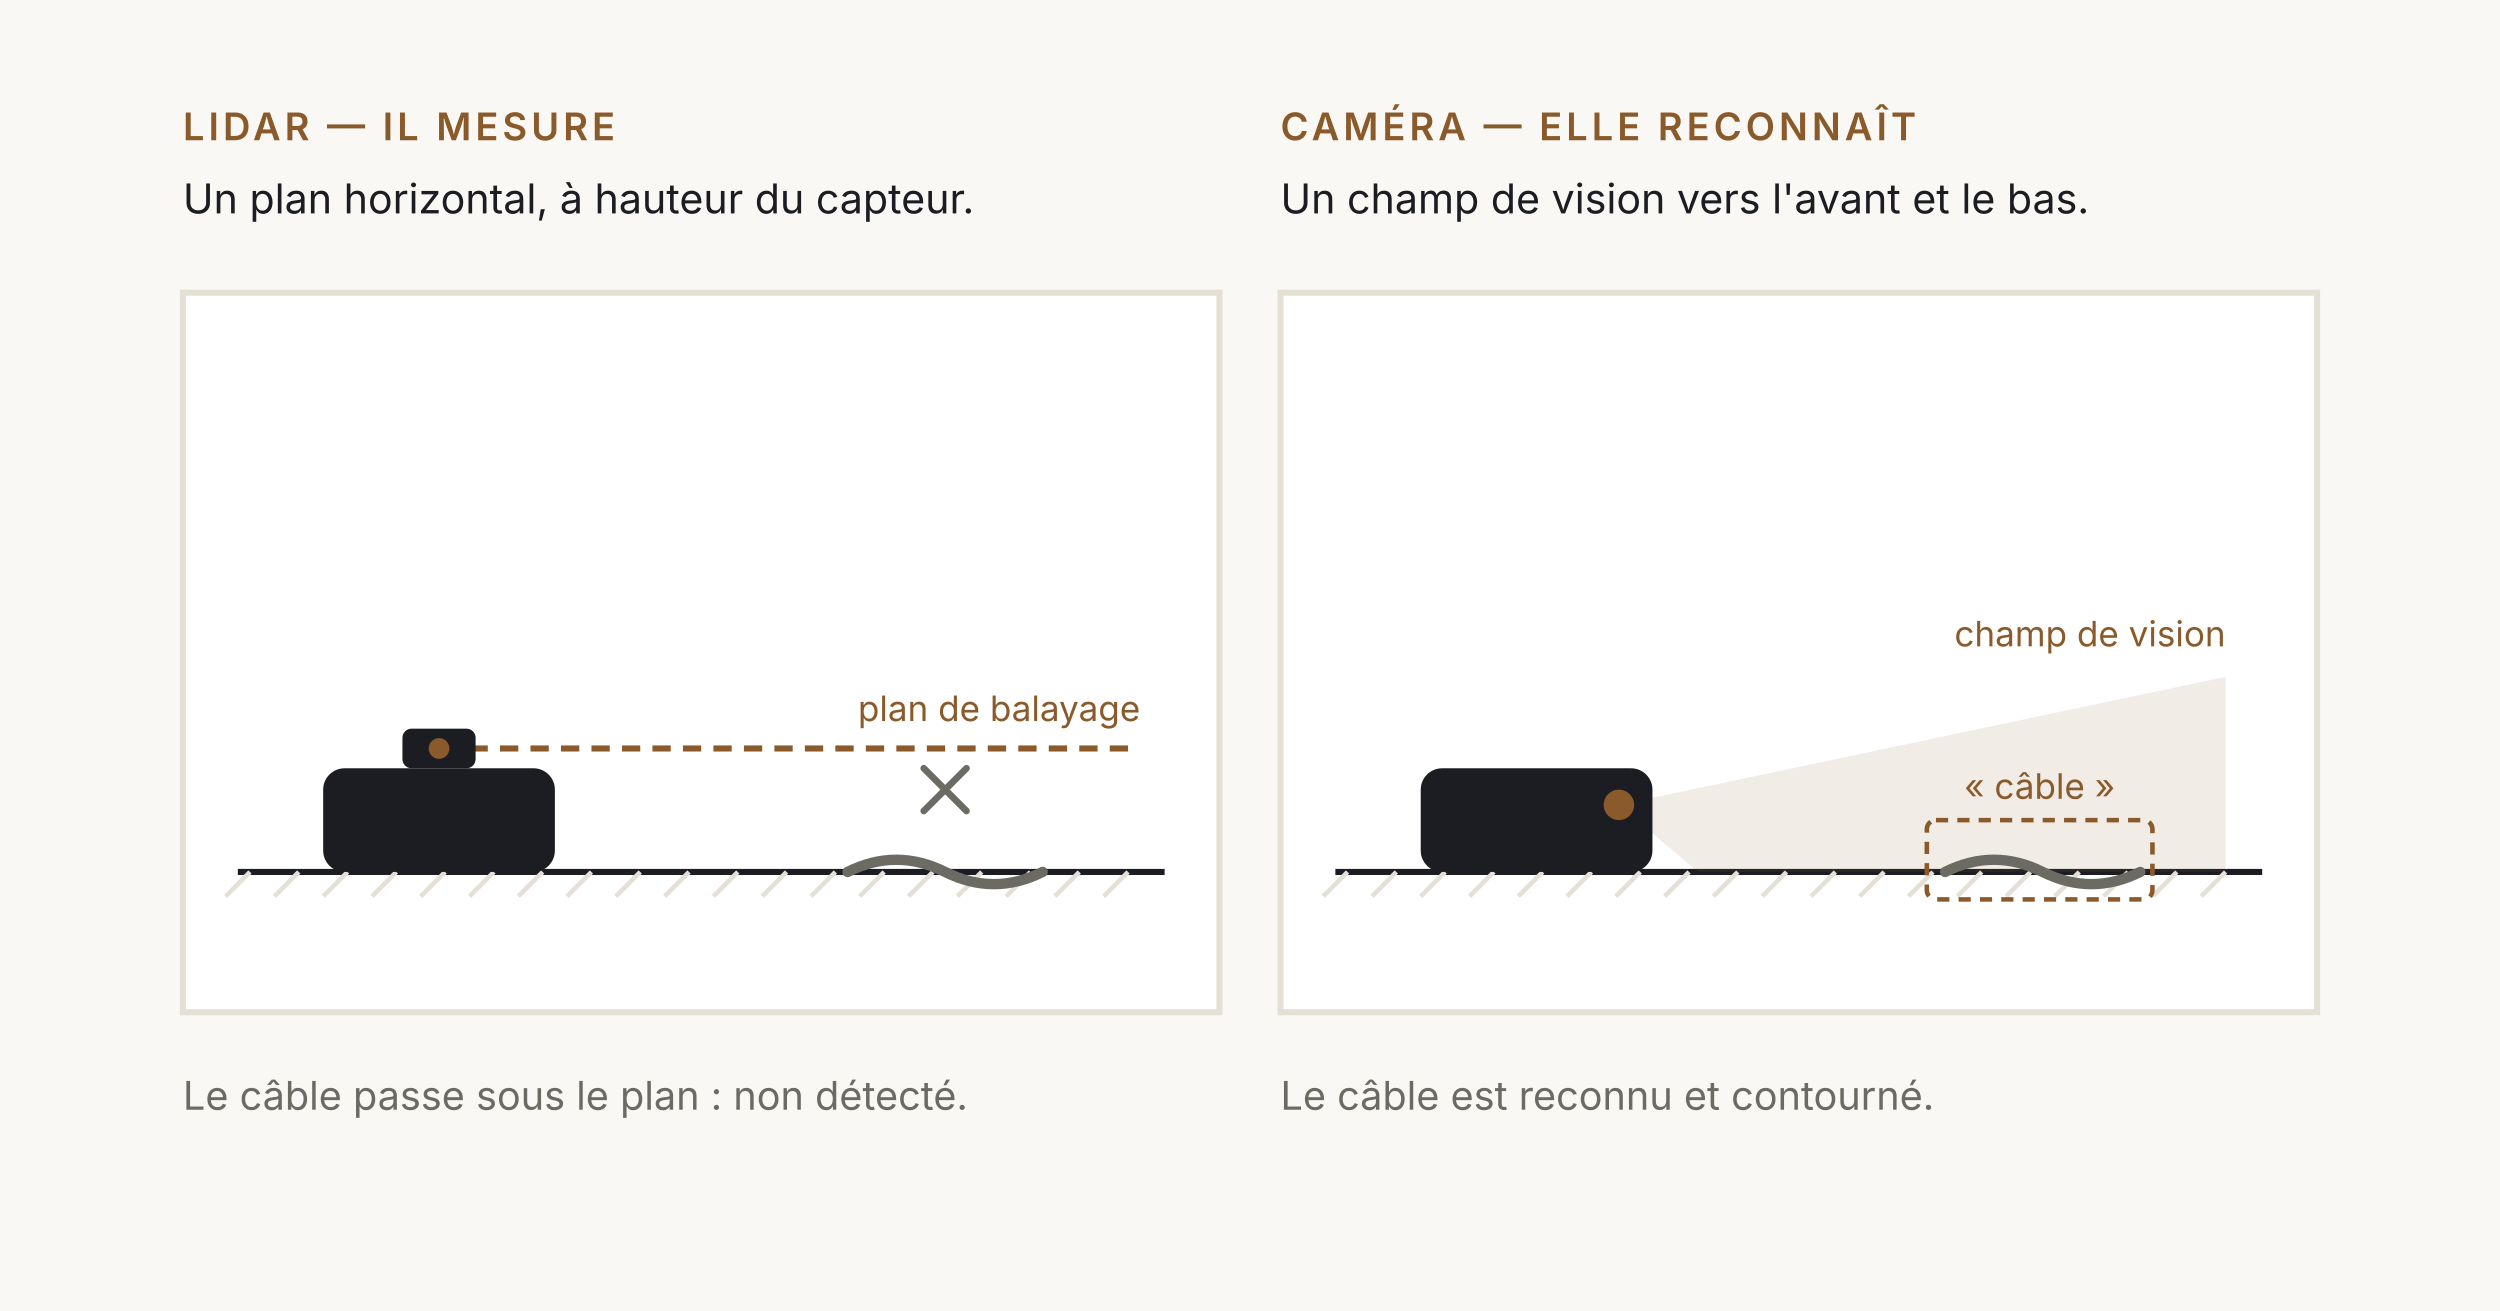
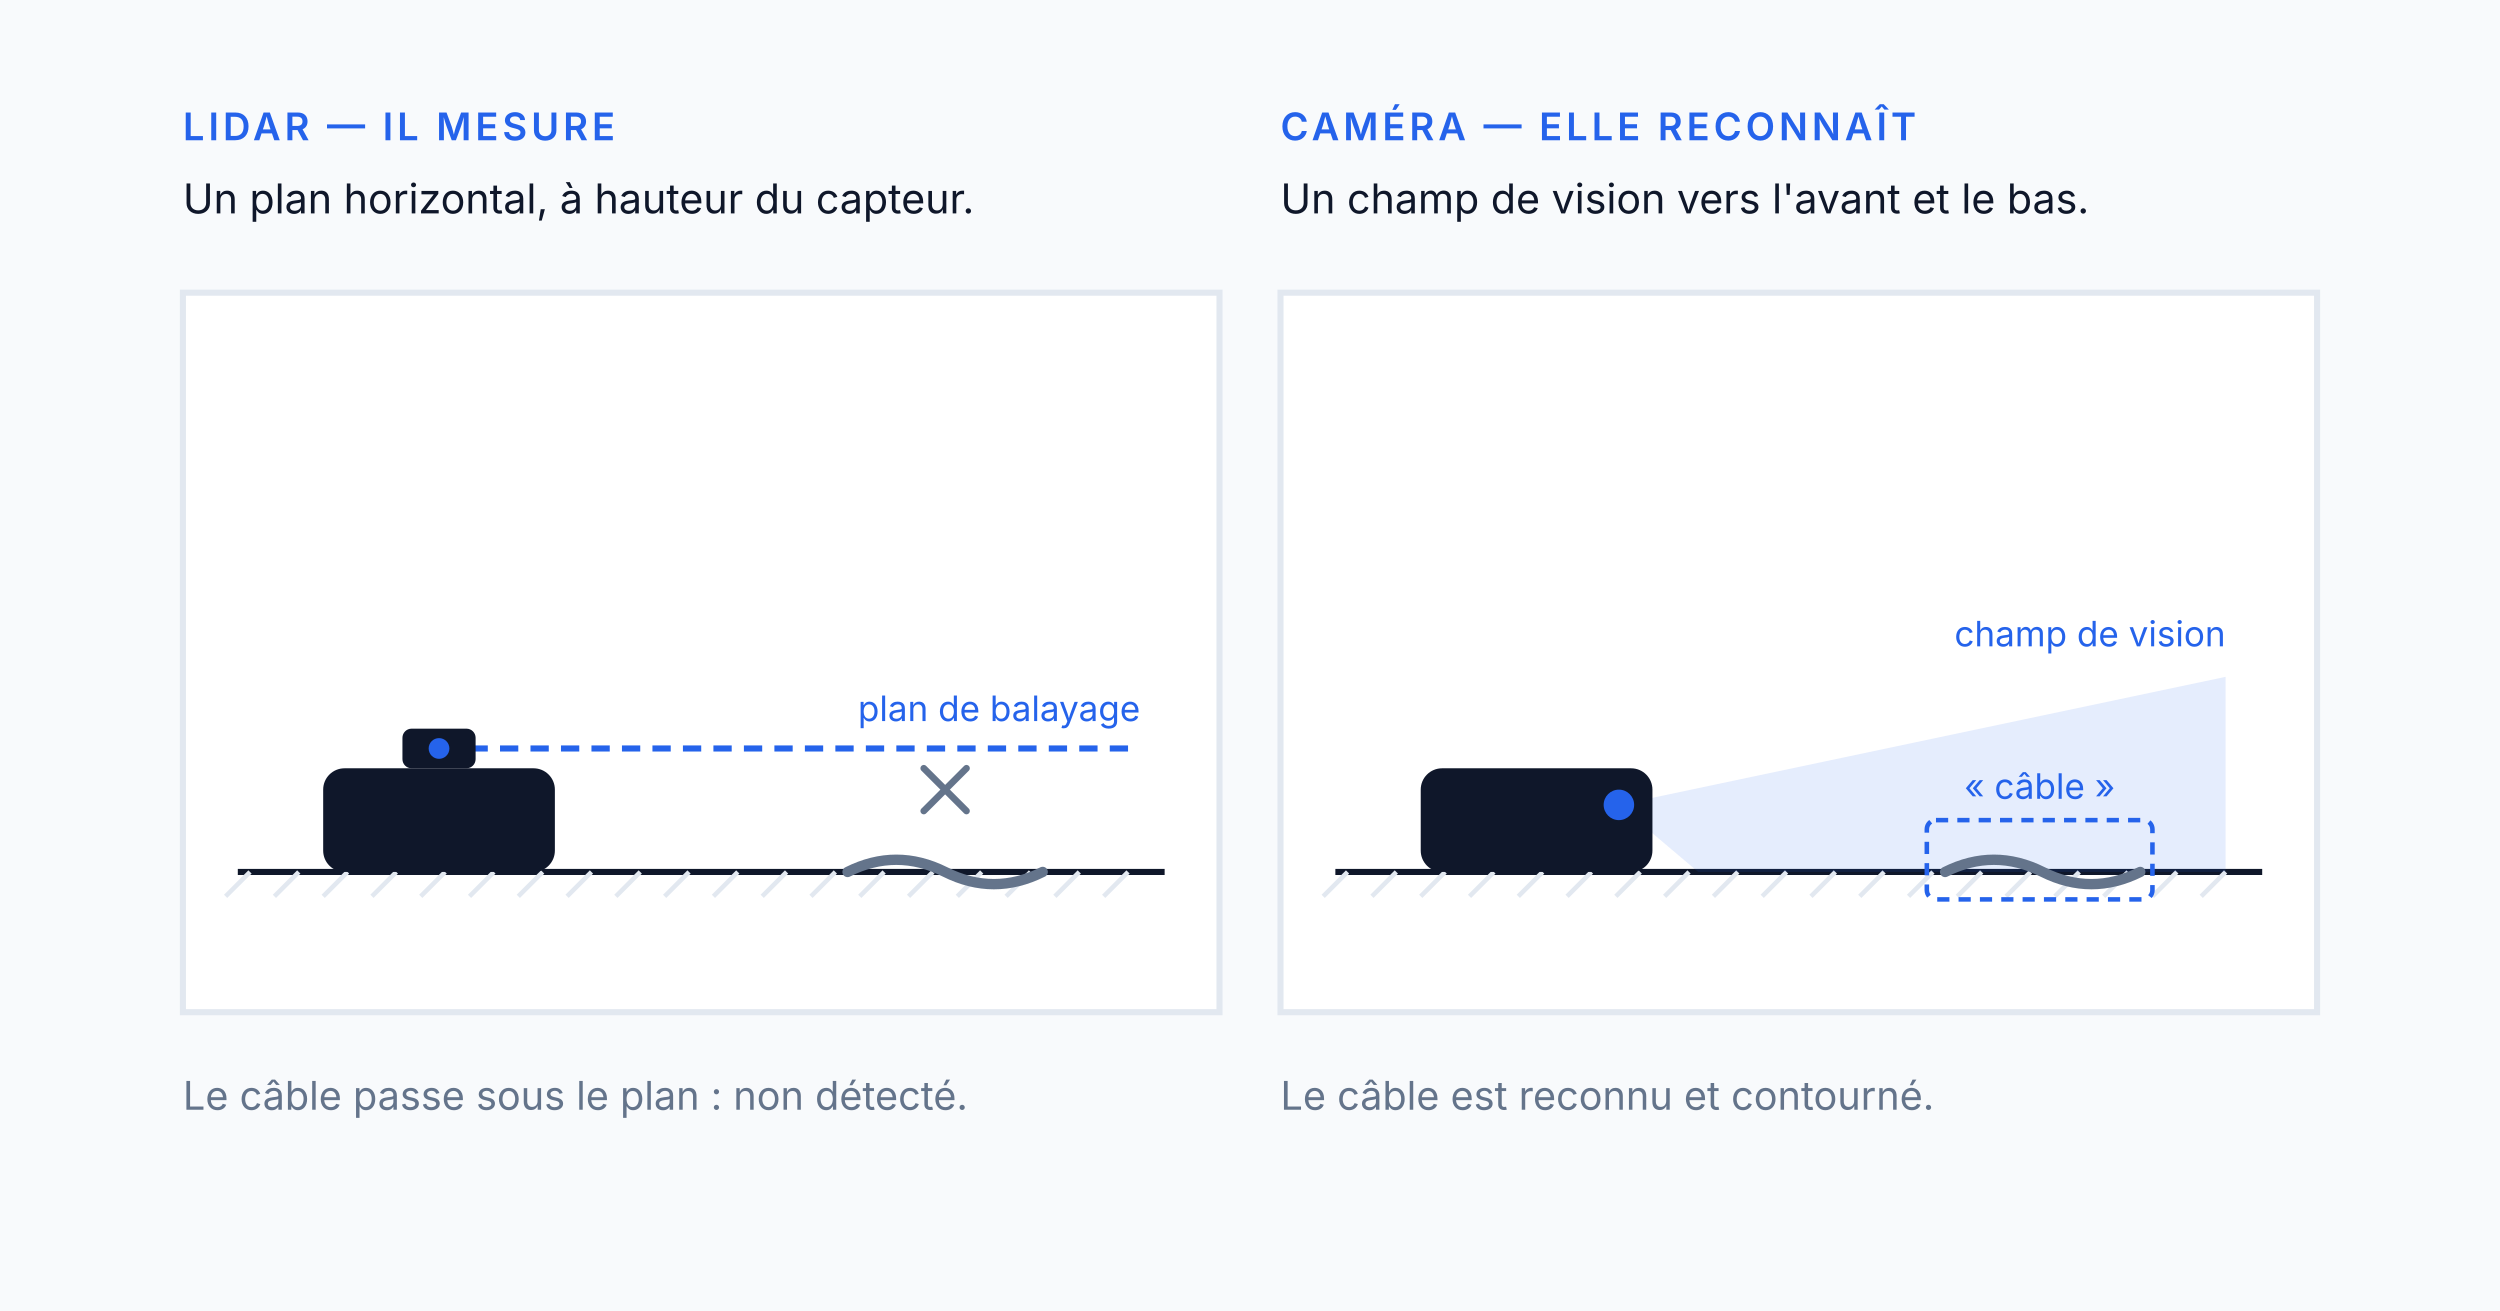
<svg xmlns="http://www.w3.org/2000/svg" viewBox="0 0 820 430" width="820" height="430" role="img" aria-labelledby="navTitle navDesc">
-   <rect width="820" height="430" fill="#FAF8F4" />
+   <rect width="820" height="430" fill="#F8FAFC" />
  <g font-family="Inter, -apple-system, BlinkMacSystemFont, Segoe UI, Roboto, Helvetica, Arial, sans-serif">
-     <text x="60" y="46" font-size="12.5" font-weight="600" fill="#8A5A2B" letter-spacing="1.3">LIDAR — IL MESURE</text>
-     <text x="60" y="70" font-size="13.5" fill="#1C1D22">Un plan horizontal, à hauteur du capteur.</text>
-     <rect x="60" y="96" width="340" height="236" fill="#FFFFFF" stroke="#E4E0D6" stroke-width="2" />
-     <line x1="78" y1="286" x2="382" y2="286" stroke="#1C1D22" stroke-width="2" />
-     <line x1="82" y1="286" x2="74" y2="294" stroke="#E4E0D6" stroke-width="1.5" />
-     <line x1="98" y1="286" x2="90" y2="294" stroke="#E4E0D6" stroke-width="1.5" />
-     <line x1="114" y1="286" x2="106" y2="294" stroke="#E4E0D6" stroke-width="1.5" />
-     <line x1="130" y1="286" x2="122" y2="294" stroke="#E4E0D6" stroke-width="1.5" />
-     <line x1="146" y1="286" x2="138" y2="294" stroke="#E4E0D6" stroke-width="1.5" />
-     <line x1="162" y1="286" x2="154" y2="294" stroke="#E4E0D6" stroke-width="1.5" />
-     <line x1="178" y1="286" x2="170" y2="294" stroke="#E4E0D6" stroke-width="1.5" />
-     <line x1="194" y1="286" x2="186" y2="294" stroke="#E4E0D6" stroke-width="1.5" />
-     <line x1="210" y1="286" x2="202" y2="294" stroke="#E4E0D6" stroke-width="1.5" />
-     <line x1="226" y1="286" x2="218" y2="294" stroke="#E4E0D6" stroke-width="1.5" />
-     <line x1="242" y1="286" x2="234" y2="294" stroke="#E4E0D6" stroke-width="1.5" />
-     <line x1="258" y1="286" x2="250" y2="294" stroke="#E4E0D6" stroke-width="1.5" />
-     <line x1="274" y1="286" x2="266" y2="294" stroke="#E4E0D6" stroke-width="1.5" />
-     <line x1="290" y1="286" x2="282" y2="294" stroke="#E4E0D6" stroke-width="1.5" />
-     <line x1="306" y1="286" x2="298" y2="294" stroke="#E4E0D6" stroke-width="1.5" />
-     <line x1="322" y1="286" x2="314" y2="294" stroke="#E4E0D6" stroke-width="1.5" />
-     <line x1="338" y1="286" x2="330" y2="294" stroke="#E4E0D6" stroke-width="1.5" />
-     <line x1="354" y1="286" x2="346" y2="294" stroke="#E4E0D6" stroke-width="1.5" />
-     <line x1="370" y1="286" x2="362" y2="294" stroke="#E4E0D6" stroke-width="1.5" />
-     <line x1="144" y1="245.5" x2="374" y2="245.5" stroke="#8A5A2B" stroke-width="2" stroke-dasharray="6 4" />
-     <text x="374" y="236.5" font-size="11.5" fill="#8A5A2B" text-anchor="end">plan de balayage</text>
-     <rect x="106" y="252" width="76" height="34" rx="7" fill="#1C1D22" />
-     <rect x="132" y="239" width="24" height="13" rx="3" fill="#1C1D22" />
-     <circle cx="144" cy="245.5" r="3.4" fill="#8A5A2B" />
-     <path d="M 278 286 q 16 -8 32 0 q 16 8 32 0" fill="none" stroke="#6B6A63" stroke-width="3.4" stroke-linecap="round" />
-     <g stroke="#6B6A63" stroke-width="2.2" stroke-linecap="round">
+     <text x="60" y="46" font-size="12.5" font-weight="600" fill="#2563EB" letter-spacing="1.3">LIDAR — IL MESURE</text>
+     <text x="60" y="70" font-size="13.5" fill="#0F172A">Un plan horizontal, à hauteur du capteur.</text>
+     <rect x="60" y="96" width="340" height="236" fill="#FFFFFF" stroke="#E2E8F0" stroke-width="2" />
+     <line x1="78" y1="286" x2="382" y2="286" stroke="#0F172A" stroke-width="2" />
+     <line x1="82" y1="286" x2="74" y2="294" stroke="#E2E8F0" stroke-width="1.5" />
+     <line x1="98" y1="286" x2="90" y2="294" stroke="#E2E8F0" stroke-width="1.5" />
+     <line x1="114" y1="286" x2="106" y2="294" stroke="#E2E8F0" stroke-width="1.5" />
+     <line x1="130" y1="286" x2="122" y2="294" stroke="#E2E8F0" stroke-width="1.5" />
+     <line x1="146" y1="286" x2="138" y2="294" stroke="#E2E8F0" stroke-width="1.5" />
+     <line x1="162" y1="286" x2="154" y2="294" stroke="#E2E8F0" stroke-width="1.5" />
+     <line x1="178" y1="286" x2="170" y2="294" stroke="#E2E8F0" stroke-width="1.5" />
+     <line x1="194" y1="286" x2="186" y2="294" stroke="#E2E8F0" stroke-width="1.5" />
+     <line x1="210" y1="286" x2="202" y2="294" stroke="#E2E8F0" stroke-width="1.5" />
+     <line x1="226" y1="286" x2="218" y2="294" stroke="#E2E8F0" stroke-width="1.5" />
+     <line x1="242" y1="286" x2="234" y2="294" stroke="#E2E8F0" stroke-width="1.5" />
+     <line x1="258" y1="286" x2="250" y2="294" stroke="#E2E8F0" stroke-width="1.5" />
+     <line x1="274" y1="286" x2="266" y2="294" stroke="#E2E8F0" stroke-width="1.5" />
+     <line x1="290" y1="286" x2="282" y2="294" stroke="#E2E8F0" stroke-width="1.5" />
+     <line x1="306" y1="286" x2="298" y2="294" stroke="#E2E8F0" stroke-width="1.5" />
+     <line x1="322" y1="286" x2="314" y2="294" stroke="#E2E8F0" stroke-width="1.5" />
+     <line x1="338" y1="286" x2="330" y2="294" stroke="#E2E8F0" stroke-width="1.5" />
+     <line x1="354" y1="286" x2="346" y2="294" stroke="#E2E8F0" stroke-width="1.5" />
+     <line x1="370" y1="286" x2="362" y2="294" stroke="#E2E8F0" stroke-width="1.5" />
+     <line x1="144" y1="245.5" x2="374" y2="245.5" stroke="#2563EB" stroke-width="2" stroke-dasharray="6 4" />
+     <text x="374" y="236.5" font-size="11.5" fill="#2563EB" text-anchor="end">plan de balayage</text>
+     <rect x="106" y="252" width="76" height="34" rx="7" fill="#0F172A" />
+     <rect x="132" y="239" width="24" height="13" rx="3" fill="#0F172A" />
+     <circle cx="144" cy="245.5" r="3.4" fill="#2563EB" />
+     <path d="M 278 286 q 16 -8 32 0 q 16 8 32 0" fill="none" stroke="#64748B" stroke-width="3.4" stroke-linecap="round" />
+     <g stroke="#64748B" stroke-width="2.2" stroke-linecap="round">
      <line x1="303" y1="252" x2="317" y2="266" />
      <line x1="317" y1="252" x2="303" y2="266" />
    </g>
-     <text x="60" y="364" font-size="13" fill="#6B6A63">Le câble passe sous le plan : non détecté.</text>
-     <text x="420" y="46" font-size="12.5" font-weight="600" fill="#8A5A2B" letter-spacing="1.3">CAMÉRA — ELLE RECONNAÎT</text>
-     <text x="420" y="70" font-size="13.5" fill="#1C1D22">Un champ de vision vers l'avant et le bas.</text>
-     <rect x="420" y="96" width="340" height="236" fill="#FFFFFF" stroke="#E4E0D6" stroke-width="2" />
-     <line x1="438" y1="286" x2="742" y2="286" stroke="#1C1D22" stroke-width="2" />
-     <line x1="442" y1="286" x2="434" y2="294" stroke="#E4E0D6" stroke-width="1.5" />
-     <line x1="458" y1="286" x2="450" y2="294" stroke="#E4E0D6" stroke-width="1.5" />
-     <line x1="474" y1="286" x2="466" y2="294" stroke="#E4E0D6" stroke-width="1.5" />
-     <line x1="490" y1="286" x2="482" y2="294" stroke="#E4E0D6" stroke-width="1.5" />
-     <line x1="506" y1="286" x2="498" y2="294" stroke="#E4E0D6" stroke-width="1.5" />
-     <line x1="522" y1="286" x2="514" y2="294" stroke="#E4E0D6" stroke-width="1.5" />
-     <line x1="538" y1="286" x2="530" y2="294" stroke="#E4E0D6" stroke-width="1.5" />
-     <line x1="554" y1="286" x2="546" y2="294" stroke="#E4E0D6" stroke-width="1.5" />
-     <line x1="570" y1="286" x2="562" y2="294" stroke="#E4E0D6" stroke-width="1.5" />
-     <line x1="586" y1="286" x2="578" y2="294" stroke="#E4E0D6" stroke-width="1.5" />
-     <line x1="602" y1="286" x2="594" y2="294" stroke="#E4E0D6" stroke-width="1.5" />
-     <line x1="618" y1="286" x2="610" y2="294" stroke="#E4E0D6" stroke-width="1.5" />
-     <line x1="634" y1="286" x2="626" y2="294" stroke="#E4E0D6" stroke-width="1.5" />
-     <line x1="650" y1="286" x2="642" y2="294" stroke="#E4E0D6" stroke-width="1.5" />
-     <line x1="666" y1="286" x2="658" y2="294" stroke="#E4E0D6" stroke-width="1.5" />
-     <line x1="682" y1="286" x2="674" y2="294" stroke="#E4E0D6" stroke-width="1.5" />
-     <line x1="698" y1="286" x2="690" y2="294" stroke="#E4E0D6" stroke-width="1.5" />
-     <line x1="714" y1="286" x2="706" y2="294" stroke="#E4E0D6" stroke-width="1.5" />
-     <line x1="730" y1="286" x2="722" y2="294" stroke="#E4E0D6" stroke-width="1.5" />
-     <path d="M 531 264 L 730 222 L 730 286 L 557 286 Z" fill="#8A5A2B" opacity="0.12" />
-     <text x="730" y="212" font-size="11.5" fill="#8A5A2B" text-anchor="end">champ de vision</text>
-     <rect x="466" y="252" width="76" height="34" rx="7" fill="#1C1D22" />
-     <circle cx="531" cy="264" r="5" fill="#8A5A2B" />
-     <path d="M 638 286 q 16 -8 32 0 q 16 8 32 0" fill="none" stroke="#6B6A63" stroke-width="3.4" stroke-linecap="round" />
-     <rect x="632" y="269" width="74" height="26" rx="3" fill="none" stroke="#8A5A2B" stroke-width="1.5" stroke-dasharray="4 3" />
-     <text x="669" y="262" font-size="11.5" fill="#8A5A2B" text-anchor="middle">« câble »</text>
-     <text x="420" y="364" font-size="13" fill="#6B6A63">Le câble est reconnu et contourné.</text>
+     <text x="60" y="364" font-size="13" fill="#64748B">Le câble passe sous le plan : non détecté.</text>
+     <text x="420" y="46" font-size="12.5" font-weight="600" fill="#2563EB" letter-spacing="1.3">CAMÉRA — ELLE RECONNAÎT</text>
+     <text x="420" y="70" font-size="13.5" fill="#0F172A">Un champ de vision vers l'avant et le bas.</text>
+     <rect x="420" y="96" width="340" height="236" fill="#FFFFFF" stroke="#E2E8F0" stroke-width="2" />
+     <line x1="438" y1="286" x2="742" y2="286" stroke="#0F172A" stroke-width="2" />
+     <line x1="442" y1="286" x2="434" y2="294" stroke="#E2E8F0" stroke-width="1.5" />
+     <line x1="458" y1="286" x2="450" y2="294" stroke="#E2E8F0" stroke-width="1.5" />
+     <line x1="474" y1="286" x2="466" y2="294" stroke="#E2E8F0" stroke-width="1.5" />
+     <line x1="490" y1="286" x2="482" y2="294" stroke="#E2E8F0" stroke-width="1.5" />
+     <line x1="506" y1="286" x2="498" y2="294" stroke="#E2E8F0" stroke-width="1.5" />
+     <line x1="522" y1="286" x2="514" y2="294" stroke="#E2E8F0" stroke-width="1.5" />
+     <line x1="538" y1="286" x2="530" y2="294" stroke="#E2E8F0" stroke-width="1.5" />
+     <line x1="554" y1="286" x2="546" y2="294" stroke="#E2E8F0" stroke-width="1.5" />
+     <line x1="570" y1="286" x2="562" y2="294" stroke="#E2E8F0" stroke-width="1.5" />
+     <line x1="586" y1="286" x2="578" y2="294" stroke="#E2E8F0" stroke-width="1.5" />
+     <line x1="602" y1="286" x2="594" y2="294" stroke="#E2E8F0" stroke-width="1.5" />
+     <line x1="618" y1="286" x2="610" y2="294" stroke="#E2E8F0" stroke-width="1.5" />
+     <line x1="634" y1="286" x2="626" y2="294" stroke="#E2E8F0" stroke-width="1.5" />
+     <line x1="650" y1="286" x2="642" y2="294" stroke="#E2E8F0" stroke-width="1.5" />
+     <line x1="666" y1="286" x2="658" y2="294" stroke="#E2E8F0" stroke-width="1.5" />
+     <line x1="682" y1="286" x2="674" y2="294" stroke="#E2E8F0" stroke-width="1.5" />
+     <line x1="698" y1="286" x2="690" y2="294" stroke="#E2E8F0" stroke-width="1.5" />
+     <line x1="714" y1="286" x2="706" y2="294" stroke="#E2E8F0" stroke-width="1.5" />
+     <line x1="730" y1="286" x2="722" y2="294" stroke="#E2E8F0" stroke-width="1.5" />
+     <path d="M 531 264 L 730 222 L 730 286 L 557 286 Z" fill="#2563EB" opacity="0.12" />
+     <text x="730" y="212" font-size="11.5" fill="#2563EB" text-anchor="end">champ de vision</text>
+     <rect x="466" y="252" width="76" height="34" rx="7" fill="#0F172A" />
+     <circle cx="531" cy="264" r="5" fill="#2563EB" />
+     <path d="M 638 286 q 16 -8 32 0 q 16 8 32 0" fill="none" stroke="#64748B" stroke-width="3.4" stroke-linecap="round" />
+     <rect x="632" y="269" width="74" height="26" rx="3" fill="none" stroke="#2563EB" stroke-width="1.5" stroke-dasharray="4 3" />
+     <text x="669" y="262" font-size="11.5" fill="#2563EB" text-anchor="middle">« câble »</text>
+     <text x="420" y="364" font-size="13" fill="#64748B">Le câble est reconnu et contourné.</text>
  </g>
</svg>
